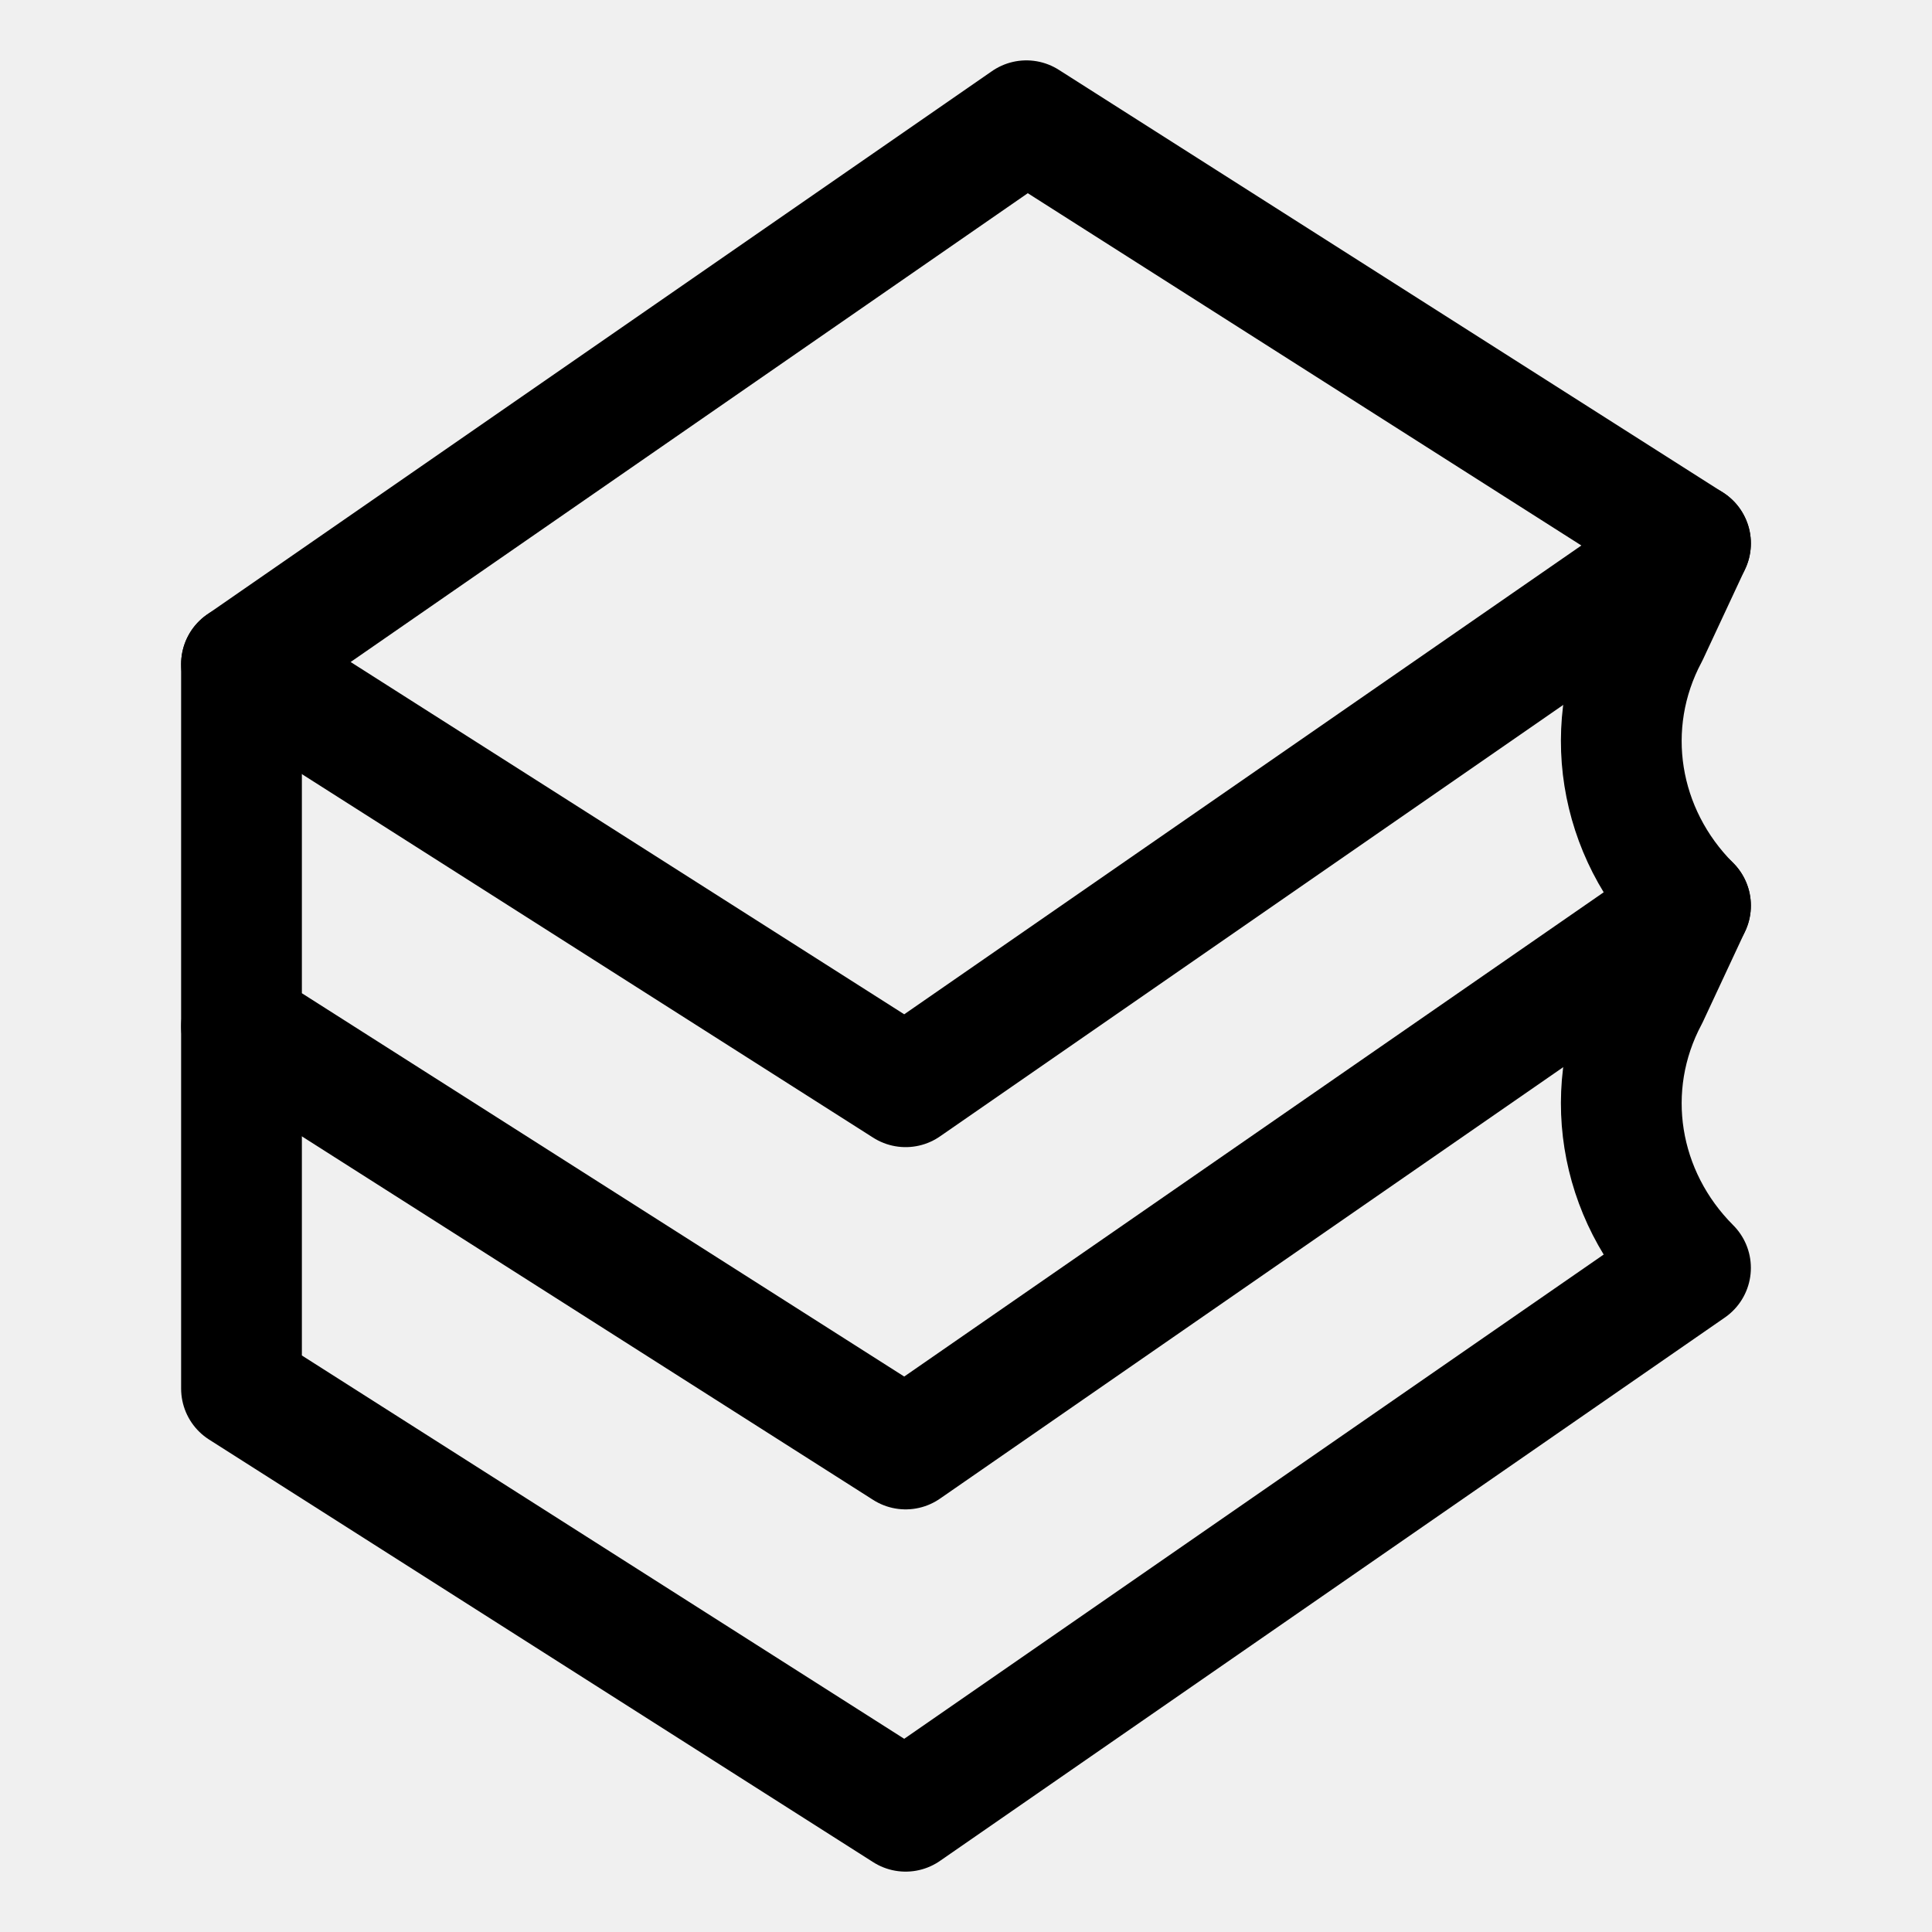
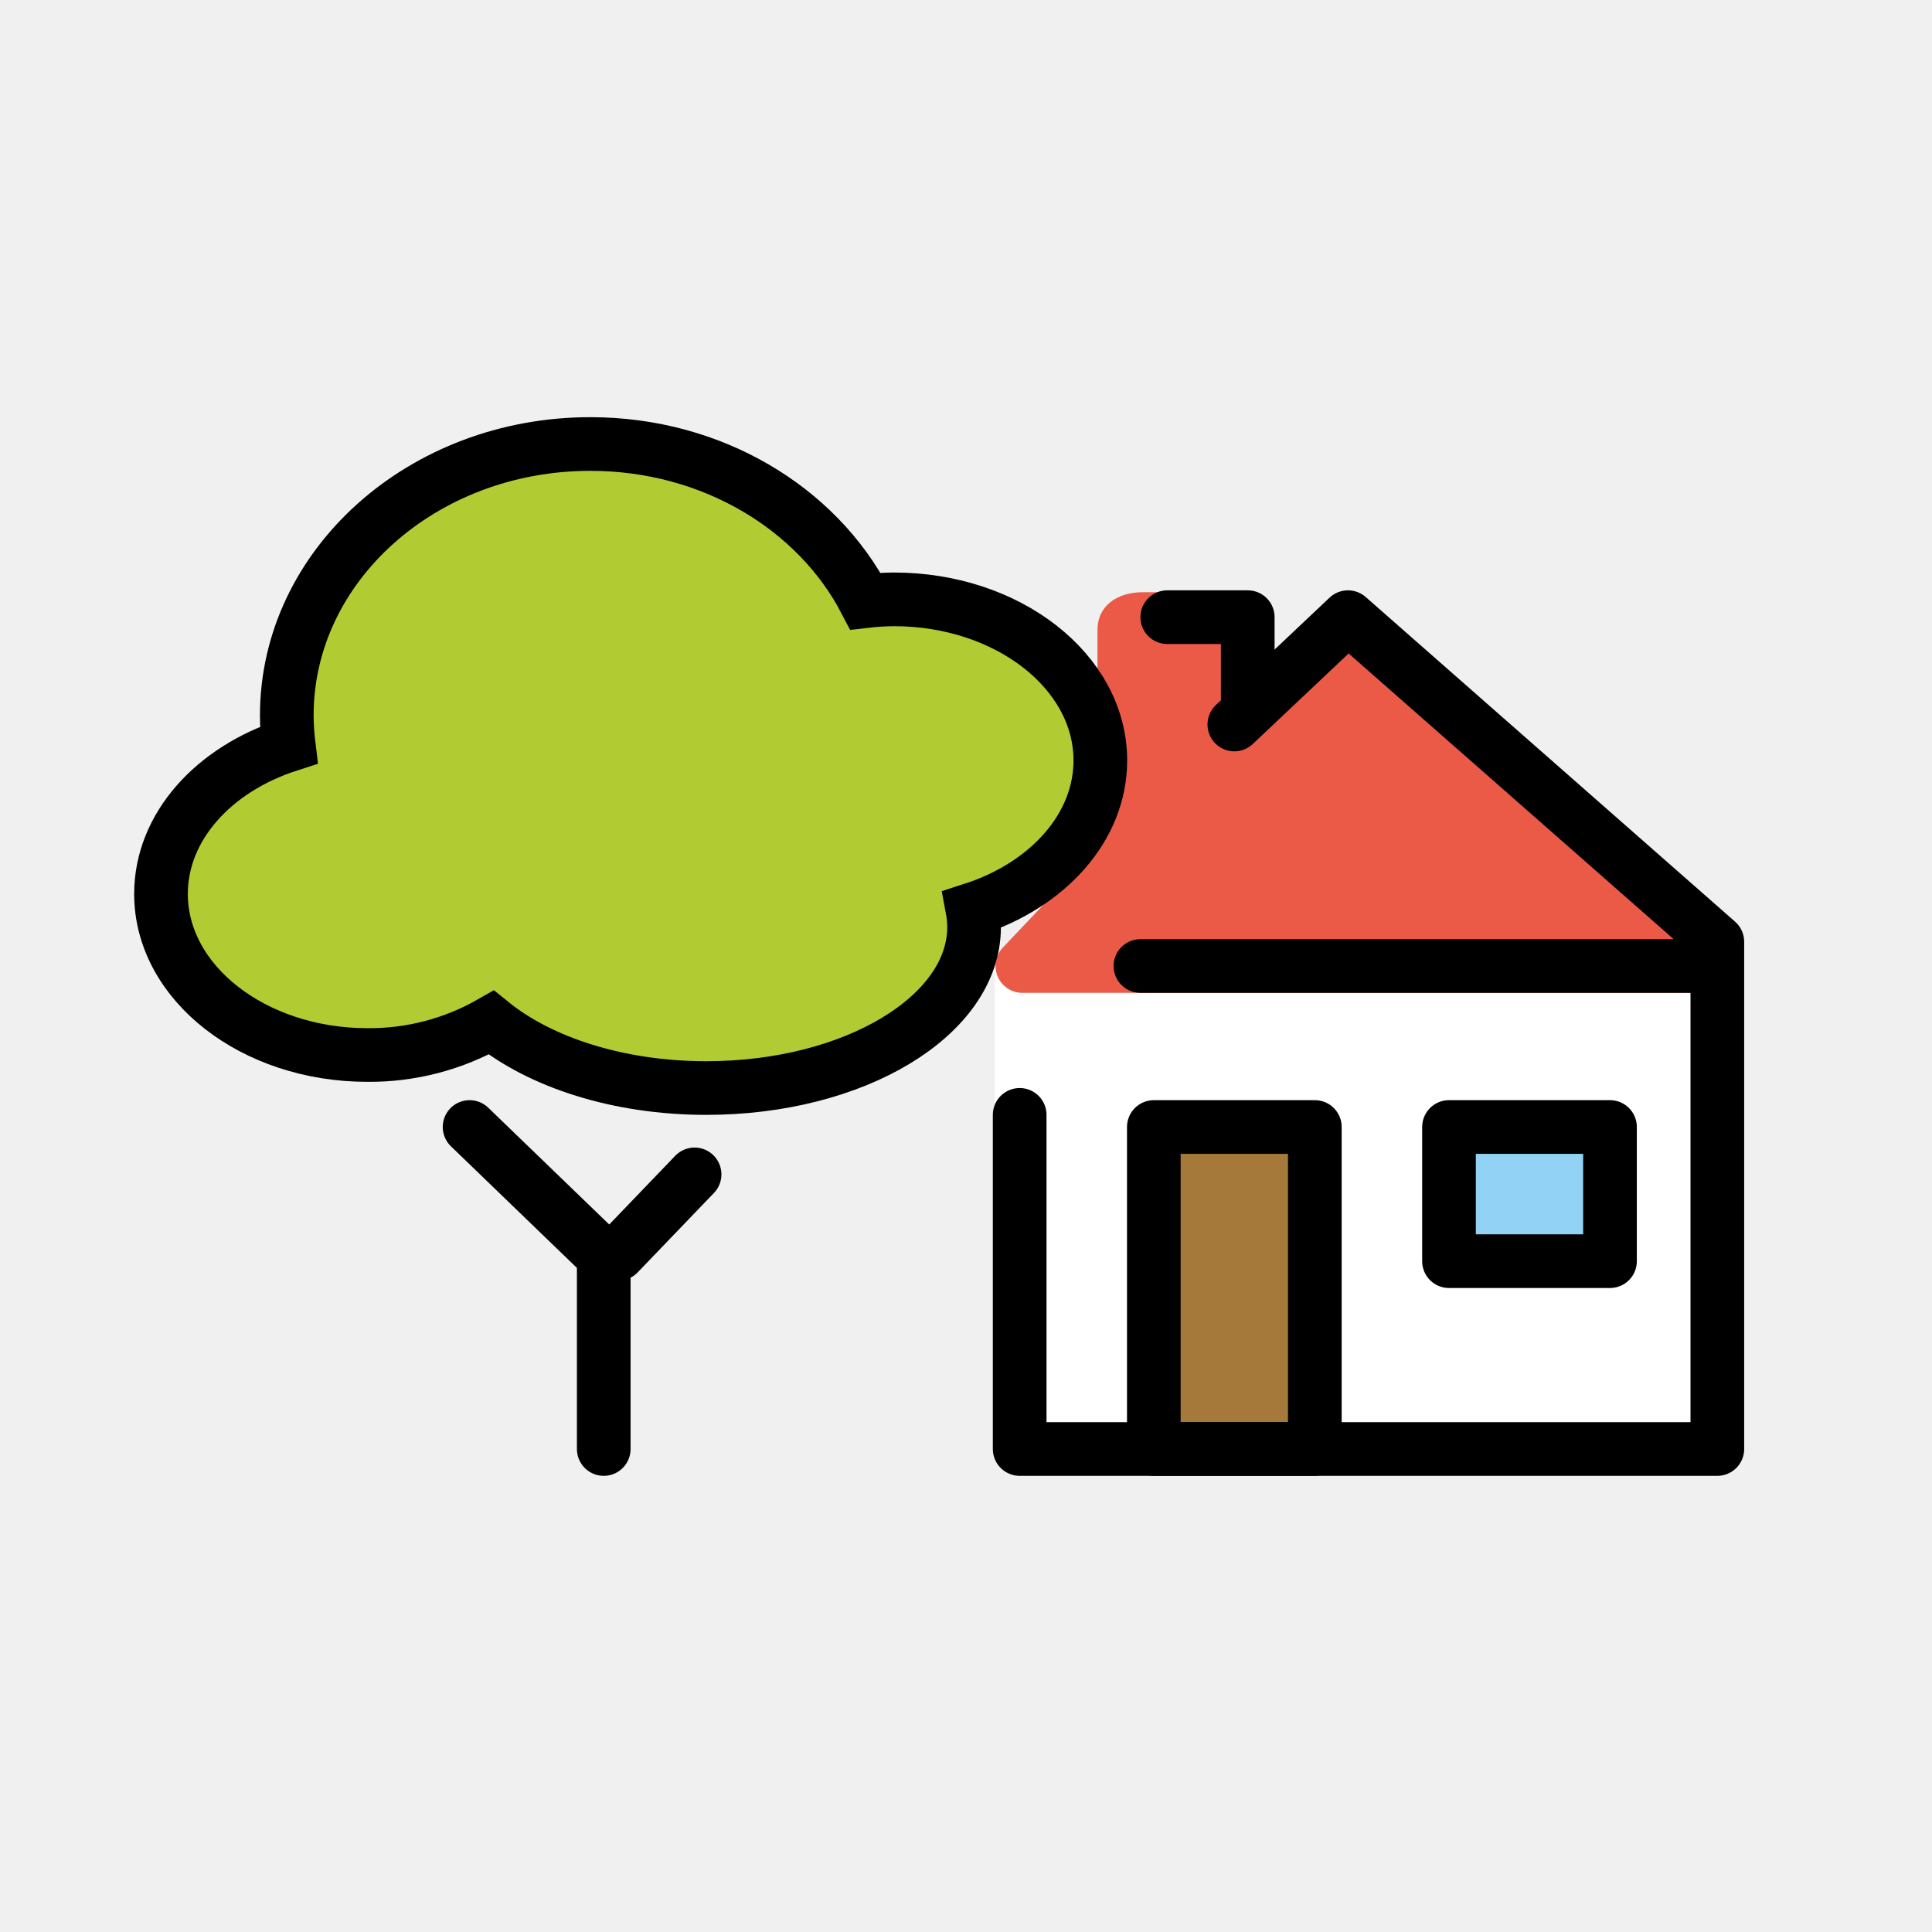
- <svg xmlns="http://www.w3.org/2000/svg" version="1.1" id="Icons" x="0px" y="0px" viewBox="0 0 32 32" style="enable-background:new 0 0 32 32;" xml:space="preserve">
-   <style type="text/css">
- 	.st0{fill:none;stroke:#000000;stroke-width:2;stroke-linecap:round;stroke-linejoin:round;stroke-miterlimit:10;}
- </style>
-   <polygon class="st0" points="4,11 15,18 28,9 17,2 " />
-   <path class="st0" d="M4,11v6l11,7l13-9l0,0c-1.2-1.2-1.5-3-0.7-4.5L28,9" />
-   <path class="st0" d="M4,17v6l11,7l13-9l0,0c-1.2-1.2-1.5-3-0.7-4.5L28,15" />
+ <svg xmlns="http://www.w3.org/2000/svg" id="emoji" viewBox="0 0 72 72" version="1.1">
+   <g id="color">
+     <rect x="37.075" y="36.053" width="26.884" height="18.114" fill="#FFFFFF" />
+     <polygon fill="#EA5A47" stroke="#EA5A47" stroke-linecap="round" stroke-linejoin="round" stroke-miterlimit="10" stroke-width="2" points="50.235,23.2 38.1,36 63.5,36" />
+     <path fill="#EA5A47" d="M47.3,26l-6.4,6.059v-8.573c0-0.931,0.755-1.416,1.686-1.416h3.028 c0.931,0,1.686,0.485,1.686,1.416C47.3,23.486,47.3,26,47.3,26z" />
+     <rect x="43" y="42" width="6" height="12" fill="#A57939" />
+     <rect x="54" y="42" width="6" height="5" fill="#92D3F5" />
+     <path fill="#B1CC33" d="M41.006,28.339c0-3.312-3.445-6.003-7.694-6.003c-0.355,0.003-0.71,0.025-1.062,0.066 c-1.8-3.455-5.707-5.855-10.25-5.855c-6.248,0-11.312,4.529-11.312,10.114c0.001,0.369,0.025,0.738,0.07,1.104 C7.966,28.666,6,30.81,6,33.314c0,3.312,3.445,6.003,7.694,6.003c1.615,0.014,3.206-0.402,4.614-1.207 c1.818,1.477,4.726,2.438,8.015,2.438c5.511,0,9.978-2.688,9.978-6.003c-0.001-0.219-0.021-0.438-0.061-0.653 C39.036,32.99,41.006,30.845,41.006,28.339z" />
+   </g>
+   <g id="hair" />
+   <g id="skin" />
+   <g id="skin-shadow" />
+   <g id="line">
+     <polyline fill="none" stroke="#000000" stroke-linecap="round" stroke-linejoin="round" stroke-miterlimit="10" stroke-width="2" points="46,27 50.235,23 64,35.098 64,54 38,54 38,41.548" />
+     <rect x="43" y="42" width="6" height="12" fill="none" stroke="#000000" stroke-linecap="round" stroke-linejoin="round" stroke-miterlimit="10" stroke-width="2" />
+     <rect x="54" y="42" width="6" height="5" fill="none" stroke="#000000" stroke-linecap="round" stroke-linejoin="round" stroke-miterlimit="10" stroke-width="2" />
+     <polyline fill="none" stroke="#000000" stroke-linecap="round" stroke-linejoin="round" stroke-miterlimit="10" stroke-width="2" points="43.5,23 46.5,23 46.5,26" />
+     <path fill="none" stroke="#000000" stroke-miterlimit="10" stroke-width="2" d="M31.245,39.34" />
+     <polyline fill="none" stroke="#000000" stroke-linecap="round" stroke-linejoin="round" stroke-width="2" points="22.5,54 22.5,46.827 17.5,42" />
+     <line x1="23.041" x2="25.885" y1="46.727" y2="43.766" fill="none" stroke="#000000" stroke-linecap="round" stroke-linejoin="round" stroke-width="2" />
+     <path fill="none" stroke="#000000" stroke-linecap="round" stroke-miterlimit="10" stroke-width="2" d="M41.006,28.339 c0-3.312-3.445-6.003-7.694-6.003c-0.355,0.003-0.71,0.025-1.062,0.066c-1.8-3.455-5.707-5.855-10.25-5.855 c-6.248,0-11.312,4.529-11.312,10.114c0.001,0.369,0.025,0.738,0.07,1.104C7.966,28.666,6,30.81,6,33.314 c0,3.312,3.445,6.003,7.694,6.003c1.615,0.014,3.206-0.402,4.614-1.207c1.818,1.477,4.726,2.438,8.015,2.438 c5.511,0,9.978-2.688,9.978-6.003c-0.001-0.219-0.021-0.438-0.061-0.653 C39.036,32.99,41.006,30.845,41.006,28.339z" />
+     <line x1="63.5" x2="42.5" y1="36" y2="36" fill="none" stroke="#000000" stroke-linecap="round" stroke-linejoin="round" stroke-miterlimit="10" stroke-width="2" />
+   </g>
</svg>
